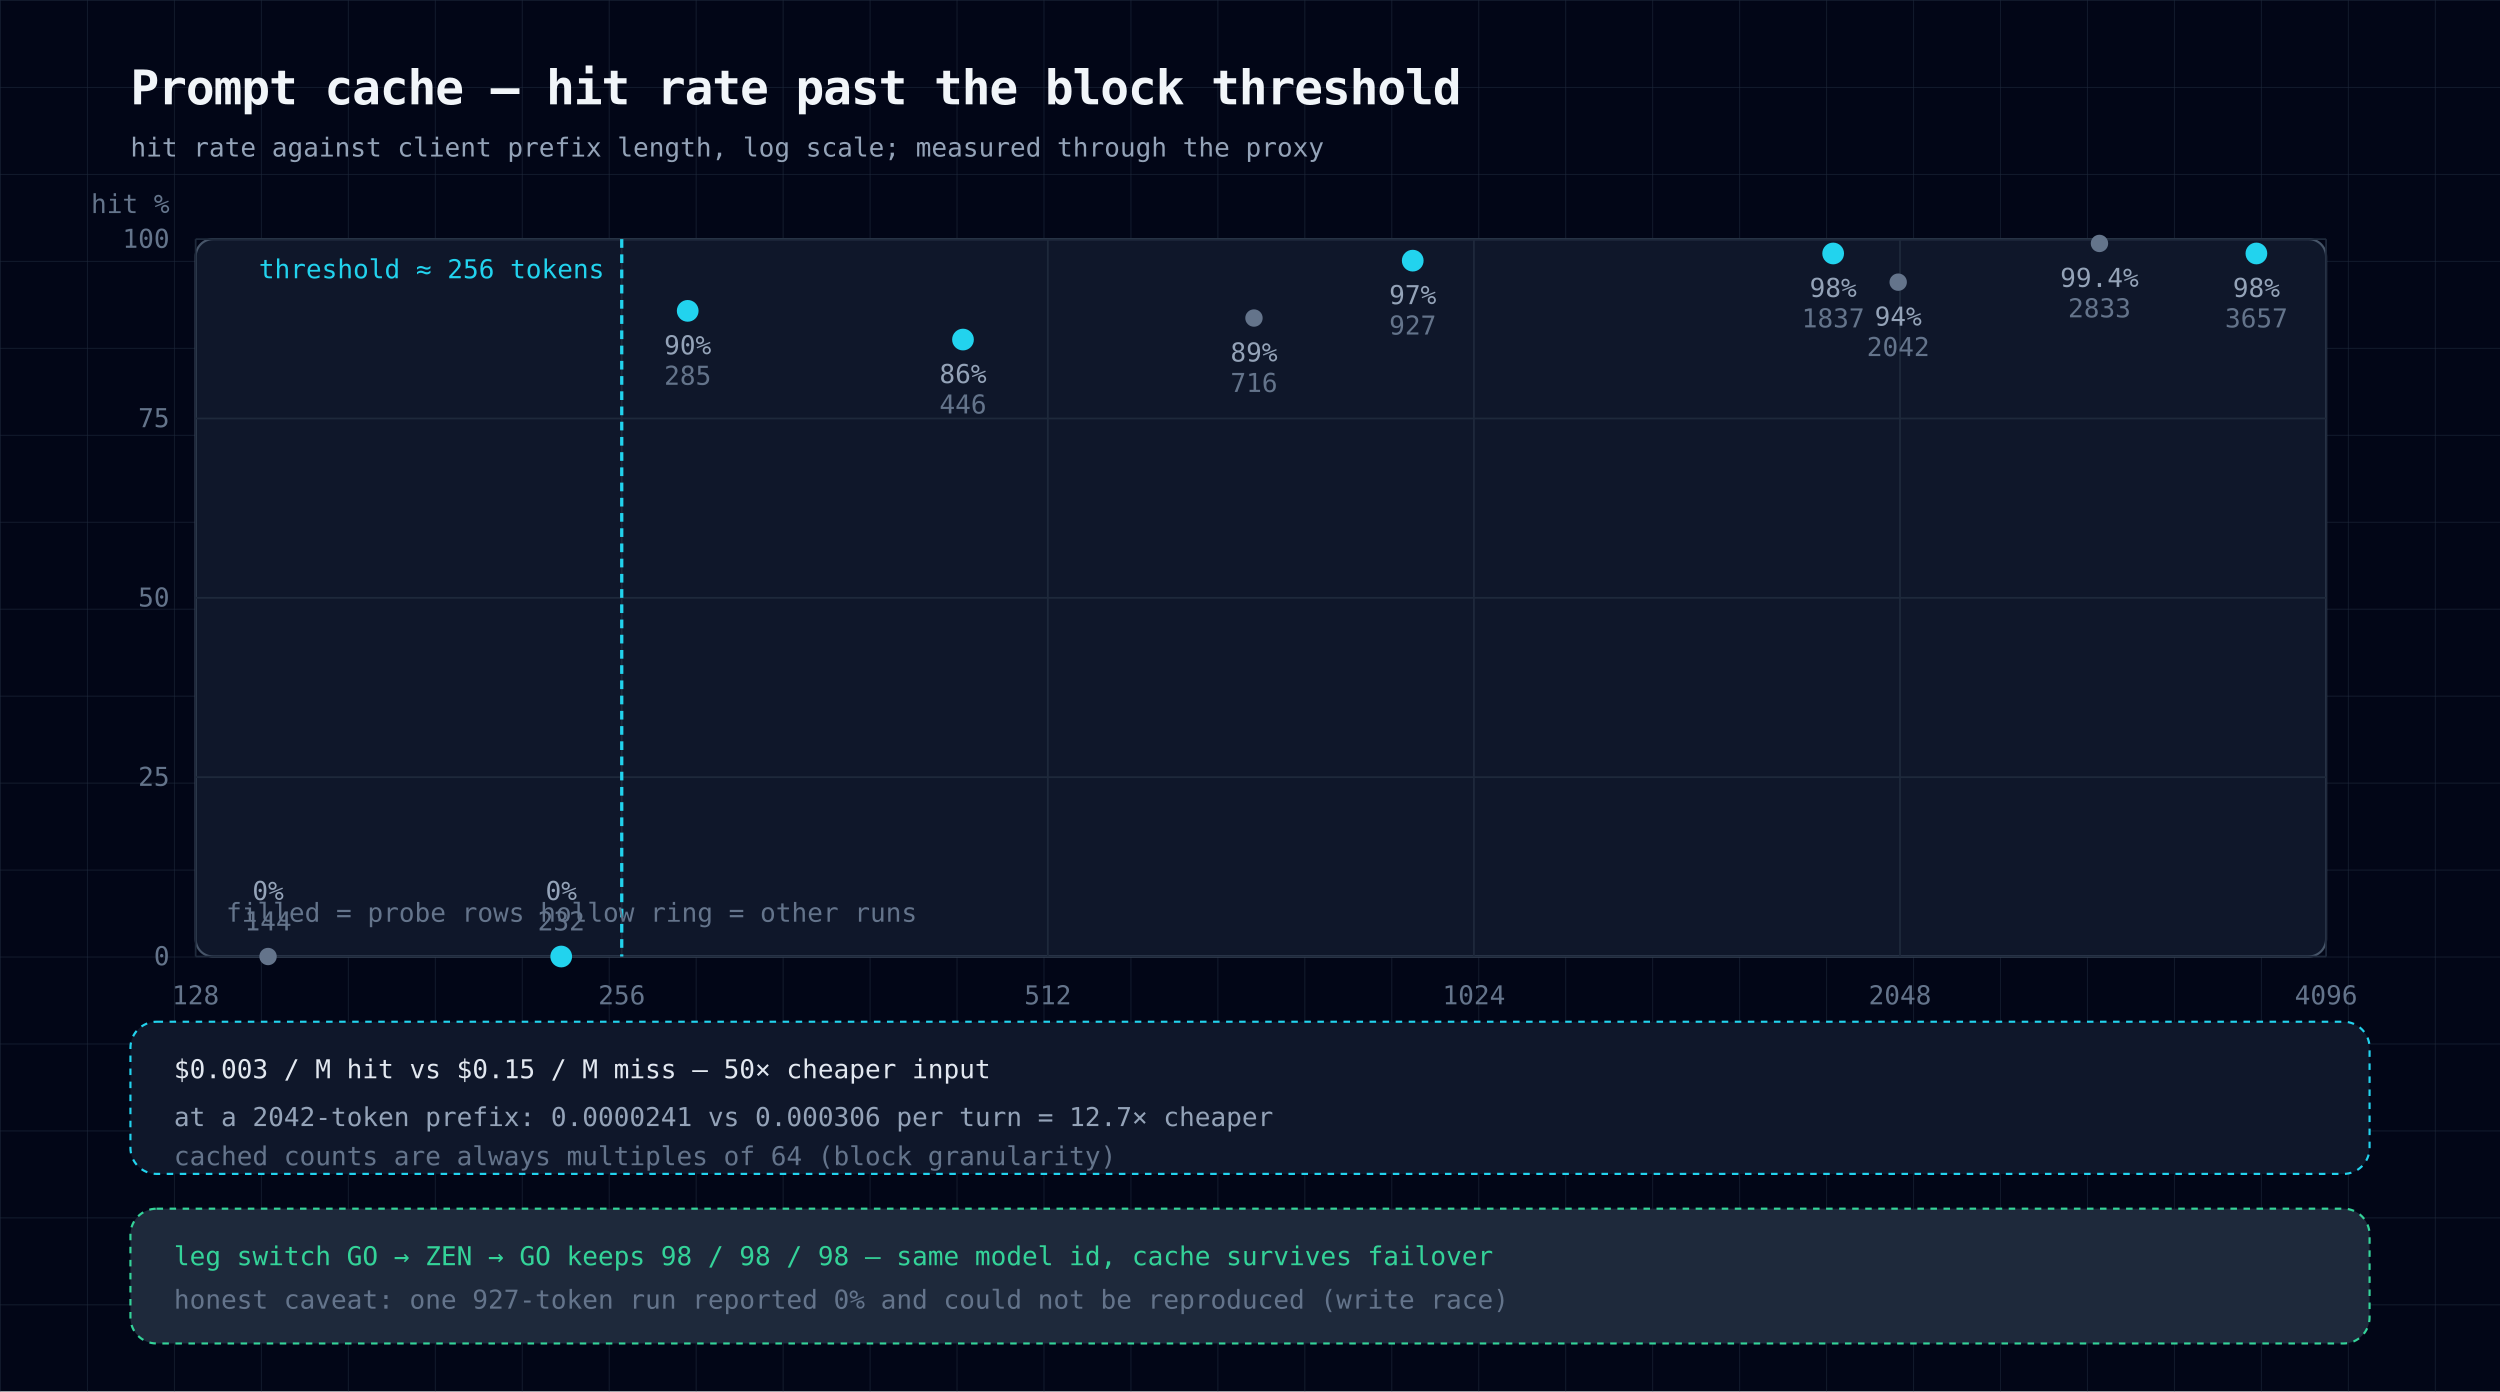
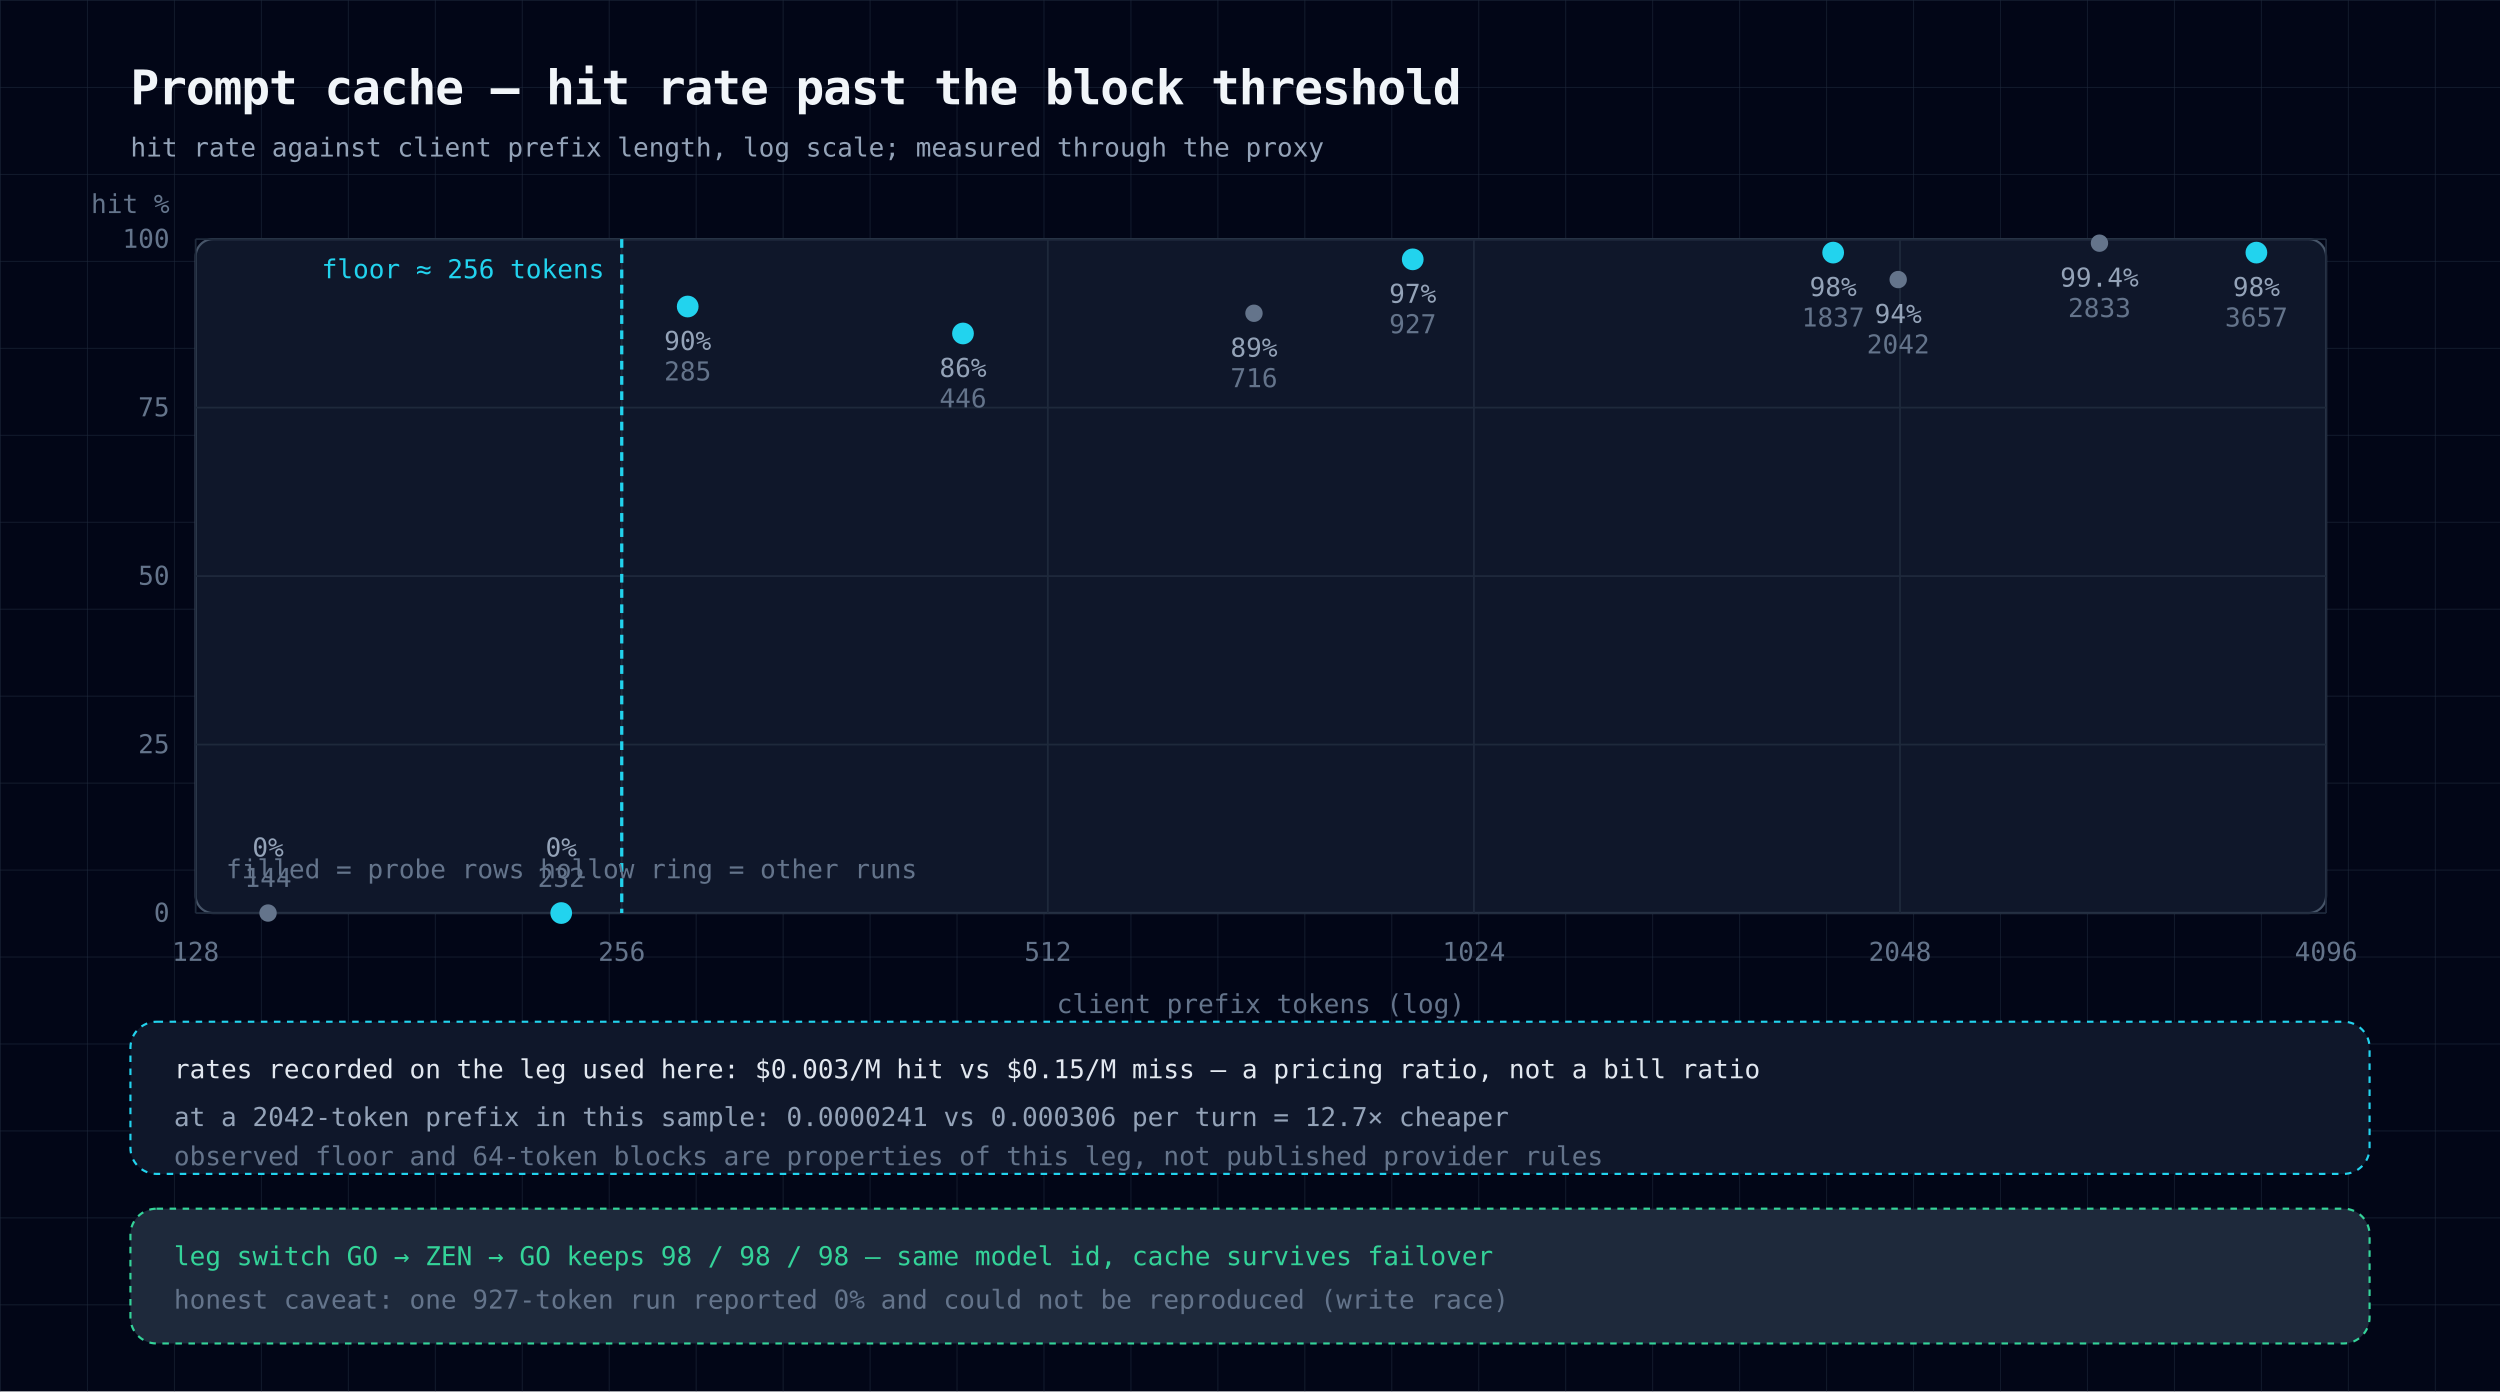
<svg xmlns="http://www.w3.org/2000/svg" viewBox="0 0 1150 640" width="1150" height="640" font-family="ui-monospace, SFMono-Regular, Menlo, Consolas, monospace" role="img" aria-label="Prompt cache — hit rate past the block threshold">
  <defs>
    <marker id="ah" markerWidth="9" markerHeight="9" refX="7" refY="4.5" orient="auto">
      <polygon points="0 0, 8 4.5, 0 9" fill="#64748b" />
    </marker>
    <pattern id="grid" width="40" height="40" patternUnits="userSpaceOnUse">
      <path d="M 40 0 L 0 0 0 40" fill="none" stroke="#1e293b" stroke-width="0.5" />
    </pattern>
  </defs>
  <rect x="0" y="0" width="1150" height="640" fill="#020617" />
  <rect x="0" y="0" width="1150" height="640" fill="url(#grid)" />
  <text x="60" y="48" font-size="22" font-family="ui-monospace, SFMono-Regular, Menlo, Consolas, monospace" fill="#f1f5f9" font-weight="700" letter-spacing="-0.5">Prompt cache — hit rate past the block threshold</text>
  <text x="60" y="72" font-size="12" font-family="ui-monospace, SFMono-Regular, Menlo, Consolas, monospace" fill="#94a3b8">hit rate against client prefix length, log scale; measured through the proxy</text>
-   <rect x="90" y="110" width="980" height="330" rx="8" fill="#0f172a" stroke="#475569" stroke-width="1" />
-   <path d="M 90 440.0 L 1070 440.0" stroke="#1e293b" stroke-width="0.8" />
-   <text x="78" y="444.0" font-size="12" font-family="ui-monospace, SFMono-Regular, Menlo, Consolas, monospace" fill="#64748b" text-anchor="end">0</text>
-   <path d="M 90 357.5 L 1070 357.5" stroke="#1e293b" stroke-width="0.8" />
-   <text x="78" y="361.5" font-size="12" font-family="ui-monospace, SFMono-Regular, Menlo, Consolas, monospace" fill="#64748b" text-anchor="end">25</text>
-   <path d="M 90 275.0 L 1070 275.0" stroke="#1e293b" stroke-width="0.8" />
-   <text x="78" y="279.0" font-size="12" font-family="ui-monospace, SFMono-Regular, Menlo, Consolas, monospace" fill="#64748b" text-anchor="end">50</text>
-   <path d="M 90 192.5 L 1070 192.5" stroke="#1e293b" stroke-width="0.8" />
-   <text x="78" y="196.5" font-size="12" font-family="ui-monospace, SFMono-Regular, Menlo, Consolas, monospace" fill="#64748b" text-anchor="end">75</text>
+   <rect x="90" y="110" width="980" height="310" rx="8" fill="#0f172a" stroke="#475569" stroke-width="1" />
+   <path d="M 90 420.0 L 1070 420.0" stroke="#1e293b" stroke-width="0.8" />
+   <text x="78" y="424.0" font-size="12" font-family="ui-monospace, SFMono-Regular, Menlo, Consolas, monospace" fill="#64748b" text-anchor="end">0</text>
+   <path d="M 90 342.5 L 1070 342.5" stroke="#1e293b" stroke-width="0.8" />
+   <text x="78" y="346.5" font-size="12" font-family="ui-monospace, SFMono-Regular, Menlo, Consolas, monospace" fill="#64748b" text-anchor="end">25</text>
+   <path d="M 90 265.0 L 1070 265.0" stroke="#1e293b" stroke-width="0.8" />
+   <text x="78" y="269.0" font-size="12" font-family="ui-monospace, SFMono-Regular, Menlo, Consolas, monospace" fill="#64748b" text-anchor="end">50</text>
+   <path d="M 90 187.5 L 1070 187.5" stroke="#1e293b" stroke-width="0.8" />
+   <text x="78" y="191.5" font-size="12" font-family="ui-monospace, SFMono-Regular, Menlo, Consolas, monospace" fill="#64748b" text-anchor="end">75</text>
  <path d="M 90 110.0 L 1070 110.0" stroke="#1e293b" stroke-width="0.8" />
  <text x="78" y="114.0" font-size="12" font-family="ui-monospace, SFMono-Regular, Menlo, Consolas, monospace" fill="#64748b" text-anchor="end">100</text>
  <text x="78" y="98" font-size="12" font-family="ui-monospace, SFMono-Regular, Menlo, Consolas, monospace" fill="#64748b" text-anchor="end">hit %</text>
-   <path d="M 90.0 110 L 90.0 440" stroke="#1e293b" stroke-width="0.8" />
-   <text x="90.0" y="462" font-size="12" font-family="ui-monospace, SFMono-Regular, Menlo, Consolas, monospace" fill="#64748b" text-anchor="middle">128</text>
-   <path d="M 286 110 L 286 440" stroke="#1e293b" stroke-width="0.8" />
-   <text x="286" y="462" font-size="12" font-family="ui-monospace, SFMono-Regular, Menlo, Consolas, monospace" fill="#64748b" text-anchor="middle">256</text>
-   <path d="M 482 110 L 482 440" stroke="#1e293b" stroke-width="0.8" />
-   <text x="482" y="462" font-size="12" font-family="ui-monospace, SFMono-Regular, Menlo, Consolas, monospace" fill="#64748b" text-anchor="middle">512</text>
-   <path d="M 678 110 L 678 440" stroke="#1e293b" stroke-width="0.8" />
-   <text x="678" y="462" font-size="12" font-family="ui-monospace, SFMono-Regular, Menlo, Consolas, monospace" fill="#64748b" text-anchor="middle">1024</text>
-   <path d="M 874 110 L 874 440" stroke="#1e293b" stroke-width="0.8" />
-   <text x="874" y="462" font-size="12" font-family="ui-monospace, SFMono-Regular, Menlo, Consolas, monospace" fill="#64748b" text-anchor="middle">2048</text>
-   <path d="M 1070.0 110 L 1070.0 440" stroke="#1e293b" stroke-width="0.8" />
-   <text x="1070.0" y="462" font-size="12" font-family="ui-monospace, SFMono-Regular, Menlo, Consolas, monospace" fill="#64748b" text-anchor="middle">4096</text>
-   <text x="580.0" y="486" font-size="12" font-family="ui-monospace, SFMono-Regular, Menlo, Consolas, monospace" fill="#64748b" text-anchor="middle">client prefix tokens (log)</text>
-   <path d="M 286 110 L 286 440" stroke="#22d3ee" stroke-width="1.5" stroke-dasharray="4 3" />
-   <text x="278" y="128" font-size="12" font-family="ui-monospace, SFMono-Regular, Menlo, Consolas, monospace" fill="#22d3ee" text-anchor="end">threshold ≈ 256 tokens</text>
-   <circle cx="123.305" cy="440.0" r="4" fill="#64748b" />
-   <circle cx="258.164" cy="440.0" r="5" fill="#22d3ee" />
-   <circle cx="316.344" cy="143.0" r="5" fill="#22d3ee" />
-   <circle cx="442.976" cy="156.2" r="5" fill="#22d3ee" />
-   <circle cx="576.828" cy="146.3" r="4" fill="#64748b" />
-   <circle cx="649.859" cy="119.9" r="5" fill="#22d3ee" />
-   <circle cx="843.255" cy="116.6" r="5" fill="#22d3ee" />
-   <circle cx="873.17" cy="129.8" r="4" fill="#64748b" />
-   <circle cx="965.751" cy="111.98" r="4" fill="#64748b" />
-   <circle cx="1037.943" cy="116.6" r="5" fill="#22d3ee" />
-   <text x="123.305" y="414.0" font-size="12" font-family="ui-monospace, SFMono-Regular, Menlo, Consolas, monospace" fill="#94a3b8" text-anchor="middle">0%</text>
-   <text x="123.305" y="428.0" font-size="12" font-family="ui-monospace, SFMono-Regular, Menlo, Consolas, monospace" fill="#64748b" text-anchor="middle">144</text>
-   <text x="258.164" y="414.0" font-size="12" font-family="ui-monospace, SFMono-Regular, Menlo, Consolas, monospace" fill="#94a3b8" text-anchor="middle">0%</text>
-   <text x="258.164" y="428.0" font-size="12" font-family="ui-monospace, SFMono-Regular, Menlo, Consolas, monospace" fill="#64748b" text-anchor="middle">232</text>
-   <text x="316.344" y="163.0" font-size="12" font-family="ui-monospace, SFMono-Regular, Menlo, Consolas, monospace" fill="#94a3b8" text-anchor="middle">90%</text>
-   <text x="316.344" y="177.0" font-size="12" font-family="ui-monospace, SFMono-Regular, Menlo, Consolas, monospace" fill="#64748b" text-anchor="middle">285</text>
-   <text x="442.976" y="176.2" font-size="12" font-family="ui-monospace, SFMono-Regular, Menlo, Consolas, monospace" fill="#94a3b8" text-anchor="middle">86%</text>
-   <text x="442.976" y="190.2" font-size="12" font-family="ui-monospace, SFMono-Regular, Menlo, Consolas, monospace" fill="#64748b" text-anchor="middle">446</text>
-   <text x="576.828" y="166.3" font-size="12" font-family="ui-monospace, SFMono-Regular, Menlo, Consolas, monospace" fill="#94a3b8" text-anchor="middle">89%</text>
-   <text x="576.828" y="180.3" font-size="12" font-family="ui-monospace, SFMono-Regular, Menlo, Consolas, monospace" fill="#64748b" text-anchor="middle">716</text>
-   <text x="649.859" y="139.9" font-size="12" font-family="ui-monospace, SFMono-Regular, Menlo, Consolas, monospace" fill="#94a3b8" text-anchor="middle">97%</text>
-   <text x="649.859" y="153.9" font-size="12" font-family="ui-monospace, SFMono-Regular, Menlo, Consolas, monospace" fill="#64748b" text-anchor="middle">927</text>
-   <text x="843.255" y="136.6" font-size="12" font-family="ui-monospace, SFMono-Regular, Menlo, Consolas, monospace" fill="#94a3b8" text-anchor="middle">98%</text>
-   <text x="843.255" y="150.6" font-size="12" font-family="ui-monospace, SFMono-Regular, Menlo, Consolas, monospace" fill="#64748b" text-anchor="middle">1837</text>
-   <text x="873.17" y="149.8" font-size="12" font-family="ui-monospace, SFMono-Regular, Menlo, Consolas, monospace" fill="#94a3b8" text-anchor="middle">94%</text>
-   <text x="873.17" y="163.8" font-size="12" font-family="ui-monospace, SFMono-Regular, Menlo, Consolas, monospace" fill="#64748b" text-anchor="middle">2042</text>
-   <text x="965.751" y="131.98" font-size="12" font-family="ui-monospace, SFMono-Regular, Menlo, Consolas, monospace" fill="#94a3b8" text-anchor="middle">99.4%</text>
-   <text x="965.751" y="145.98" font-size="12" font-family="ui-monospace, SFMono-Regular, Menlo, Consolas, monospace" fill="#64748b" text-anchor="middle">2833</text>
-   <text x="1037.943" y="136.6" font-size="12" font-family="ui-monospace, SFMono-Regular, Menlo, Consolas, monospace" fill="#94a3b8" text-anchor="middle">98%</text>
-   <text x="1037.943" y="150.6" font-size="12" font-family="ui-monospace, SFMono-Regular, Menlo, Consolas, monospace" fill="#64748b" text-anchor="middle">3657</text>
-   <text x="104" y="424" font-size="12" font-family="ui-monospace, SFMono-Regular, Menlo, Consolas, monospace" fill="#64748b">filled = probe rows   hollow ring = other runs</text>
+   <path d="M 90.0 110 L 90.0 420" stroke="#1e293b" stroke-width="0.8" />
+   <text x="90.0" y="442" font-size="12" font-family="ui-monospace, SFMono-Regular, Menlo, Consolas, monospace" fill="#64748b" text-anchor="middle">128</text>
+   <path d="M 286 110 L 286 420" stroke="#1e293b" stroke-width="0.8" />
+   <text x="286" y="442" font-size="12" font-family="ui-monospace, SFMono-Regular, Menlo, Consolas, monospace" fill="#64748b" text-anchor="middle">256</text>
+   <path d="M 482 110 L 482 420" stroke="#1e293b" stroke-width="0.8" />
+   <text x="482" y="442" font-size="12" font-family="ui-monospace, SFMono-Regular, Menlo, Consolas, monospace" fill="#64748b" text-anchor="middle">512</text>
+   <path d="M 678 110 L 678 420" stroke="#1e293b" stroke-width="0.8" />
+   <text x="678" y="442" font-size="12" font-family="ui-monospace, SFMono-Regular, Menlo, Consolas, monospace" fill="#64748b" text-anchor="middle">1024</text>
+   <path d="M 874 110 L 874 420" stroke="#1e293b" stroke-width="0.8" />
+   <text x="874" y="442" font-size="12" font-family="ui-monospace, SFMono-Regular, Menlo, Consolas, monospace" fill="#64748b" text-anchor="middle">2048</text>
+   <path d="M 1070.0 110 L 1070.0 420" stroke="#1e293b" stroke-width="0.8" />
+   <text x="1070.0" y="442" font-size="12" font-family="ui-monospace, SFMono-Regular, Menlo, Consolas, monospace" fill="#64748b" text-anchor="middle">4096</text>
+   <text x="580.0" y="466" font-size="12" font-family="ui-monospace, SFMono-Regular, Menlo, Consolas, monospace" fill="#64748b" text-anchor="middle">client prefix tokens (log)</text>
+   <path d="M 286 110 L 286 420" stroke="#22d3ee" stroke-width="1.5" stroke-dasharray="4 3" />
+   <text x="278" y="128" font-size="12" font-family="ui-monospace, SFMono-Regular, Menlo, Consolas, monospace" fill="#22d3ee" text-anchor="end">floor ≈ 256 tokens</text>
+   <circle cx="123.305" cy="420.0" r="4" fill="#64748b" />
+   <circle cx="258.164" cy="420.0" r="5" fill="#22d3ee" />
+   <circle cx="316.344" cy="141.0" r="5" fill="#22d3ee" />
+   <circle cx="442.976" cy="153.4" r="5" fill="#22d3ee" />
+   <circle cx="576.828" cy="144.1" r="4" fill="#64748b" />
+   <circle cx="649.859" cy="119.3" r="5" fill="#22d3ee" />
+   <circle cx="843.255" cy="116.2" r="5" fill="#22d3ee" />
+   <circle cx="873.17" cy="128.6" r="4" fill="#64748b" />
+   <circle cx="965.751" cy="111.86" r="4" fill="#64748b" />
+   <circle cx="1037.943" cy="116.2" r="5" fill="#22d3ee" />
+   <text x="123.305" y="394.0" font-size="12" font-family="ui-monospace, SFMono-Regular, Menlo, Consolas, monospace" fill="#94a3b8" text-anchor="middle">0%</text>
+   <text x="123.305" y="408.0" font-size="12" font-family="ui-monospace, SFMono-Regular, Menlo, Consolas, monospace" fill="#64748b" text-anchor="middle">144</text>
+   <text x="258.164" y="394.0" font-size="12" font-family="ui-monospace, SFMono-Regular, Menlo, Consolas, monospace" fill="#94a3b8" text-anchor="middle">0%</text>
+   <text x="258.164" y="408.0" font-size="12" font-family="ui-monospace, SFMono-Regular, Menlo, Consolas, monospace" fill="#64748b" text-anchor="middle">232</text>
+   <text x="316.344" y="161.0" font-size="12" font-family="ui-monospace, SFMono-Regular, Menlo, Consolas, monospace" fill="#94a3b8" text-anchor="middle">90%</text>
+   <text x="316.344" y="175.0" font-size="12" font-family="ui-monospace, SFMono-Regular, Menlo, Consolas, monospace" fill="#64748b" text-anchor="middle">285</text>
+   <text x="442.976" y="173.4" font-size="12" font-family="ui-monospace, SFMono-Regular, Menlo, Consolas, monospace" fill="#94a3b8" text-anchor="middle">86%</text>
+   <text x="442.976" y="187.4" font-size="12" font-family="ui-monospace, SFMono-Regular, Menlo, Consolas, monospace" fill="#64748b" text-anchor="middle">446</text>
+   <text x="576.828" y="164.1" font-size="12" font-family="ui-monospace, SFMono-Regular, Menlo, Consolas, monospace" fill="#94a3b8" text-anchor="middle">89%</text>
+   <text x="576.828" y="178.1" font-size="12" font-family="ui-monospace, SFMono-Regular, Menlo, Consolas, monospace" fill="#64748b" text-anchor="middle">716</text>
+   <text x="649.859" y="139.3" font-size="12" font-family="ui-monospace, SFMono-Regular, Menlo, Consolas, monospace" fill="#94a3b8" text-anchor="middle">97%</text>
+   <text x="649.859" y="153.3" font-size="12" font-family="ui-monospace, SFMono-Regular, Menlo, Consolas, monospace" fill="#64748b" text-anchor="middle">927</text>
+   <text x="843.255" y="136.2" font-size="12" font-family="ui-monospace, SFMono-Regular, Menlo, Consolas, monospace" fill="#94a3b8" text-anchor="middle">98%</text>
+   <text x="843.255" y="150.2" font-size="12" font-family="ui-monospace, SFMono-Regular, Menlo, Consolas, monospace" fill="#64748b" text-anchor="middle">1837</text>
+   <text x="873.17" y="148.6" font-size="12" font-family="ui-monospace, SFMono-Regular, Menlo, Consolas, monospace" fill="#94a3b8" text-anchor="middle">94%</text>
+   <text x="873.17" y="162.6" font-size="12" font-family="ui-monospace, SFMono-Regular, Menlo, Consolas, monospace" fill="#64748b" text-anchor="middle">2042</text>
+   <text x="965.751" y="131.86" font-size="12" font-family="ui-monospace, SFMono-Regular, Menlo, Consolas, monospace" fill="#94a3b8" text-anchor="middle">99.4%</text>
+   <text x="965.751" y="145.86" font-size="12" font-family="ui-monospace, SFMono-Regular, Menlo, Consolas, monospace" fill="#64748b" text-anchor="middle">2833</text>
+   <text x="1037.943" y="136.2" font-size="12" font-family="ui-monospace, SFMono-Regular, Menlo, Consolas, monospace" fill="#94a3b8" text-anchor="middle">98%</text>
+   <text x="1037.943" y="150.2" font-size="12" font-family="ui-monospace, SFMono-Regular, Menlo, Consolas, monospace" fill="#64748b" text-anchor="middle">3657</text>
+   <text x="104" y="404" font-size="12" font-family="ui-monospace, SFMono-Regular, Menlo, Consolas, monospace" fill="#64748b">filled = probe rows   hollow ring = other runs</text>
  <rect x="60" y="470" width="1030" height="70" rx="12" fill="#0f172a" stroke="#22d3ee" stroke-width="1" stroke-dasharray="3 3" />
-   <text x="80" y="496" font-size="12" font-family="ui-monospace, SFMono-Regular, Menlo, Consolas, monospace" fill="#e2e8f0">$0.003 / M hit vs $0.15 / M miss — 50× cheaper input</text>
-   <text x="80" y="518" font-size="12" font-family="ui-monospace, SFMono-Regular, Menlo, Consolas, monospace" fill="#94a3b8">at a 2042-token prefix: 0.0000241 vs 0.000306 per turn = 12.7× cheaper</text>
-   <text x="80" y="536" font-size="12" font-family="ui-monospace, SFMono-Regular, Menlo, Consolas, monospace" fill="#64748b">cached counts are always multiples of 64 (block granularity)</text>
+   <text x="80" y="496" font-size="12" font-family="ui-monospace, SFMono-Regular, Menlo, Consolas, monospace" fill="#e2e8f0">rates recorded on the leg used here: $0.003/M hit vs $0.15/M miss — a pricing ratio, not a bill ratio</text>
+   <text x="80" y="518" font-size="12" font-family="ui-monospace, SFMono-Regular, Menlo, Consolas, monospace" fill="#94a3b8">at a 2042-token prefix in this sample: 0.0000241 vs 0.000306 per turn = 12.7× cheaper</text>
+   <text x="80" y="536" font-size="12" font-family="ui-monospace, SFMono-Regular, Menlo, Consolas, monospace" fill="#64748b">observed floor and 64-token blocks are properties of this leg, not published provider rules</text>
  <rect x="60" y="556" width="1030" height="62" rx="12" fill="#1e293b" stroke="#34d399" stroke-width="1" stroke-dasharray="3 3" />
  <text x="80" y="582" font-size="12" font-family="ui-monospace, SFMono-Regular, Menlo, Consolas, monospace" fill="#34d399">leg switch GO → ZEN → GO keeps 98 / 98 / 98 — same model id, cache survives failover</text>
  <text x="80" y="602" font-size="12" font-family="ui-monospace, SFMono-Regular, Menlo, Consolas, monospace" fill="#64748b">honest caveat: one 927-token run reported 0% and could not be reproduced (write race)</text>
</svg>
